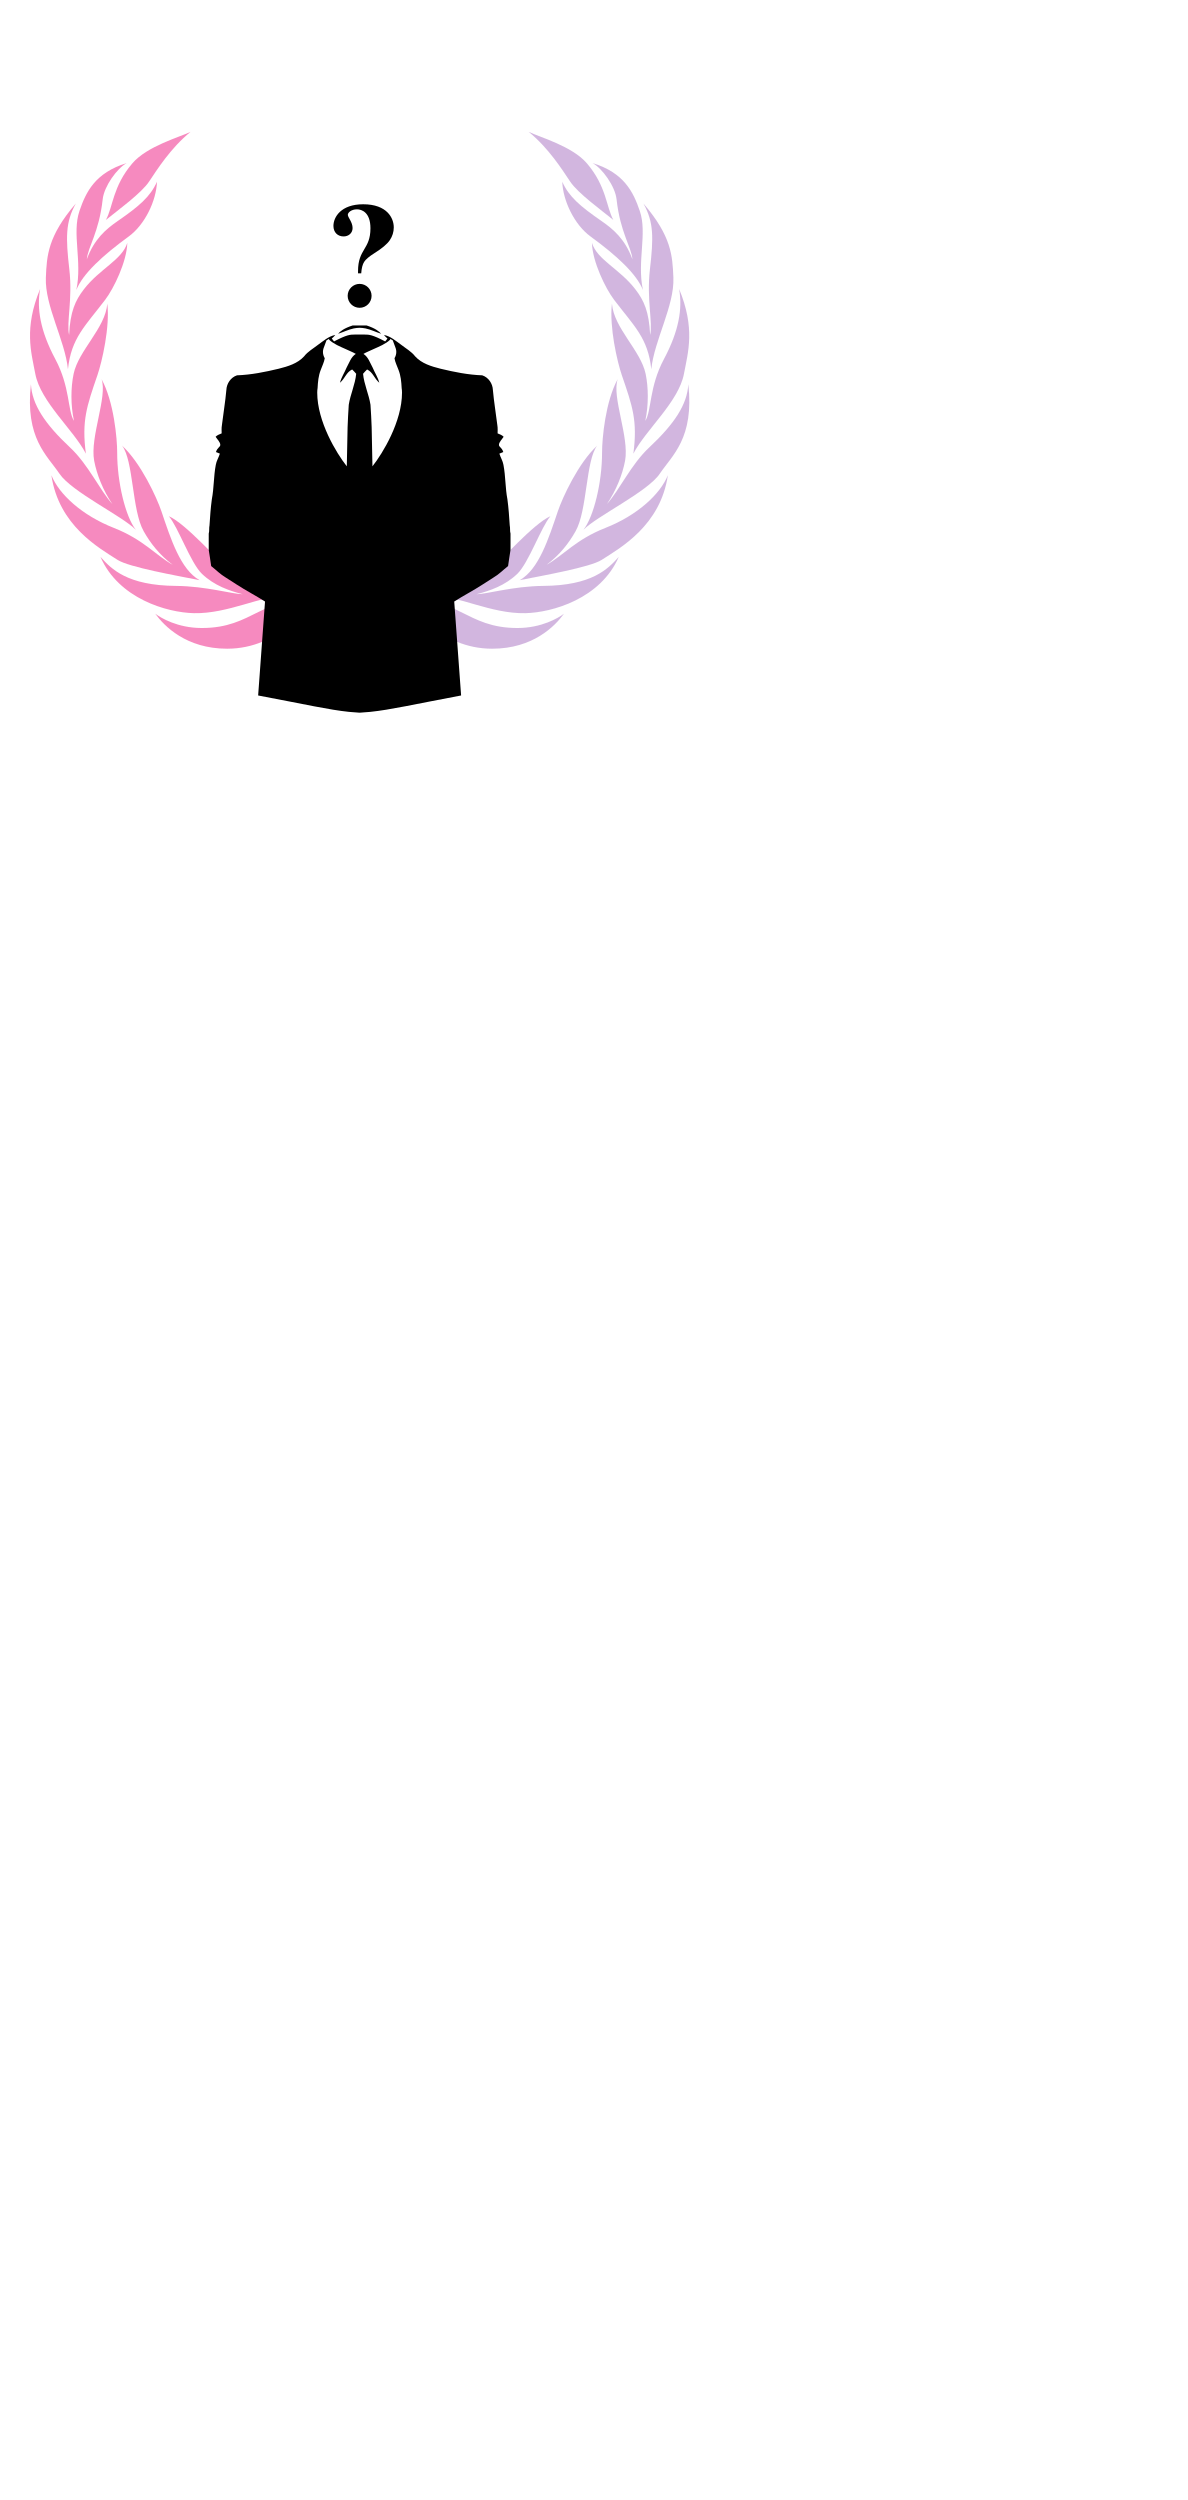
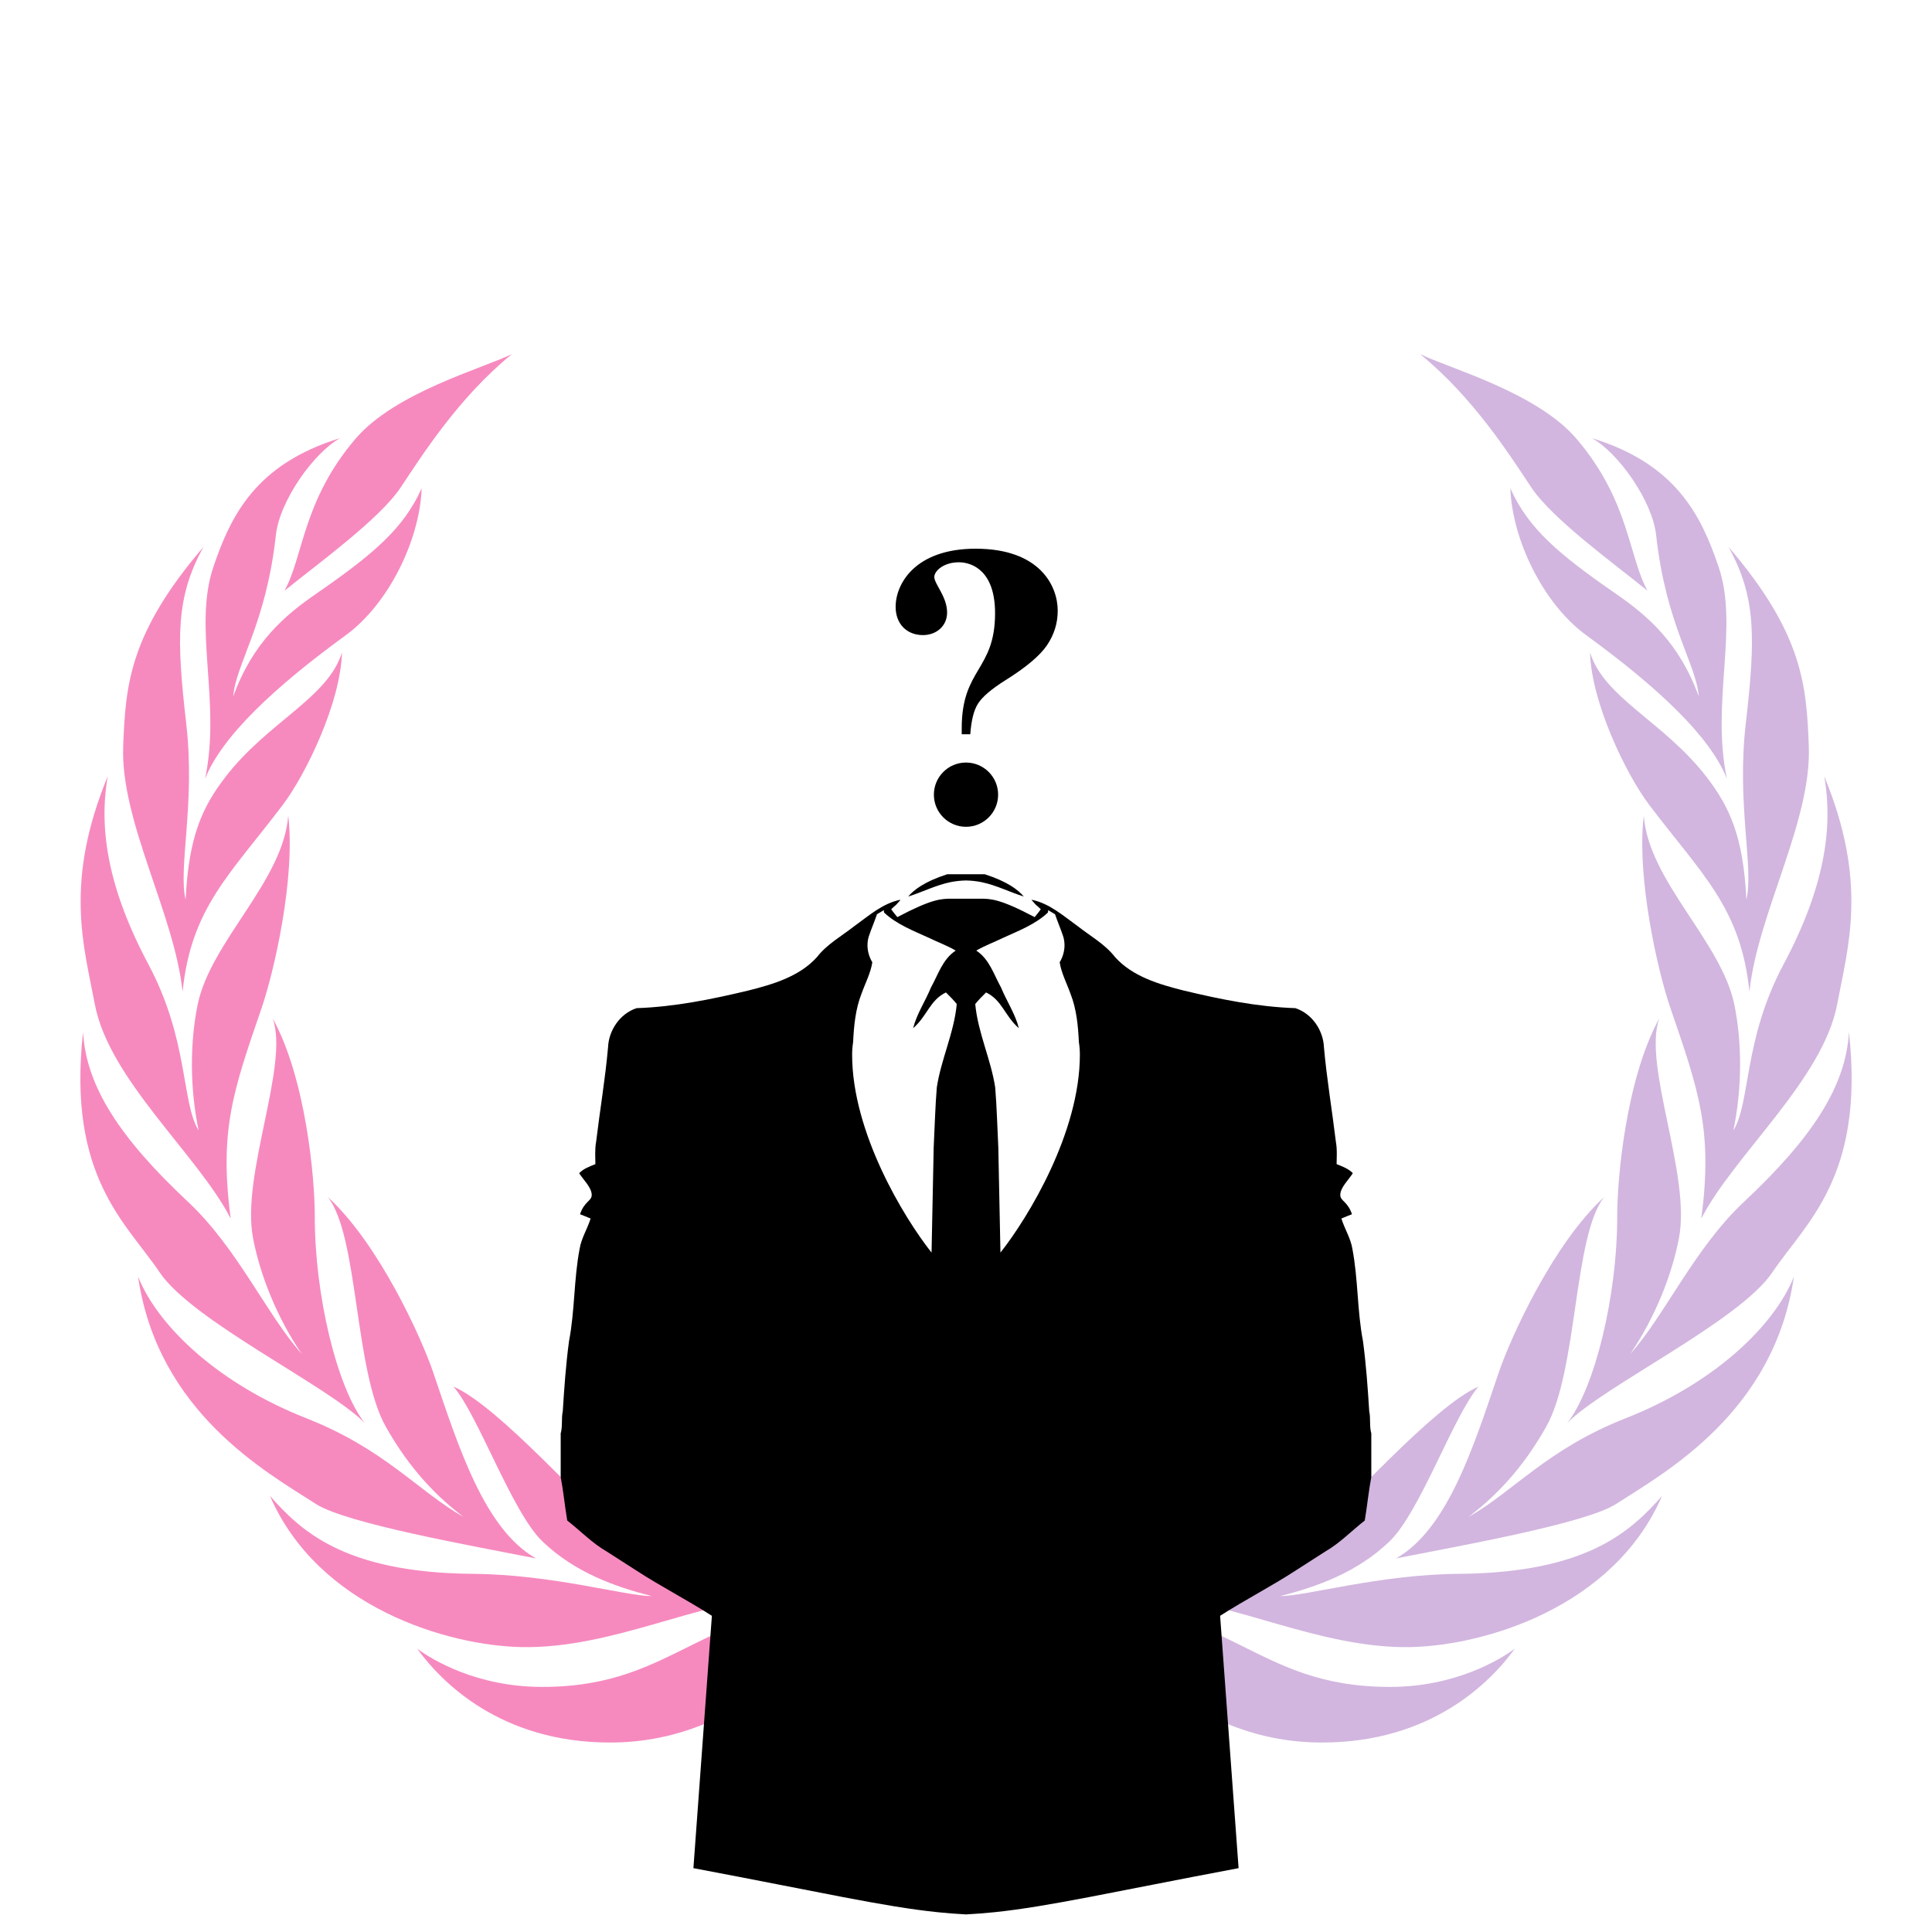
- <svg xmlns="http://www.w3.org/2000/svg" xmlns:xlink="http://www.w3.org/1999/xlink" width="100vh" height="100vh" style="background:rgba(5,1,17,0.9)">
+ <svg xmlns="http://www.w3.org/2000/svg" xmlns:xlink="http://www.w3.org/1999/xlink" width="315.75" height="315.75" style="background:rgba(5,1,17,0.9)">
  <style>

.glitch{
-webkit-transform: skewX(0deg) scaleY(1);
transform: skewX(0deg) scaleY(1);
-webkit-animation: clock-bag 3s linear infinite;
animation: clock-bag 3s linear infinite;
- 	background="rgba(30,0,30,0.3)" 
}

    @keyframes clock-bag {
        0% {
            -webkit-transform: translate(2px, 1px);
            transform: translate(2px, 1px);
        }
        2% {
            -webkit-transform: translate(2px, 4px);
            transform: translate(2px, 4px);
        }
        4% {
            -webkit-transform: translate(5px, 1px);
            transform: translate(5px, 1px);
        }
        6% {
            -webkit-transform: translate(1px, 3px);
            transform: translate(1px, 3px);
        }
        8% {
            -webkit-transform: translate(2px, 4px);
            transform: translate(2px, 4px);
        }
        10% {
            -webkit-transform: translate(3px, 5px);
            transform: translate(3px, 5px);
        }
        12% {
            -webkit-transform: translate(2px, 5px);
            transform: translate(2px, 5px);
        }
        14% {
            -webkit-transform: translate(1px, 3px);
            transform: translate(1px, 3px);
        }
        16% {
            -webkit-transform: translate(5px, 4px);
            transform: translate(5px, 4px);
        }
        18% {
            -webkit-transform: translate(4px, 3px);
            transform: translate(4px, 3px);
        }
        20% {
            -webkit-transform: translate(4px, 2px);
            transform: translate(4px, 2px);
        }
        22% {
            -webkit-transform: translate(3px, 2px);
            transform: translate(3px, 2px);
        }
        24% {
            -webkit-transform: translate(4px, 3px);
            transform: translate(4px, 3px);
        }
        26% {
            -webkit-transform: translate(3px, 1px);
            transform: translate(3px, 1px);
        }
        28% {
            -webkit-transform: translate(4px, 4px);
            transform: translate(4px, 4px);
        }
        30% {
            -webkit-transform: translate(2px, 3px);
            transform: translate(2px, 3px);
        }
        32% {
            -webkit-transform: translate(1px, 1px);
            transform: translate(1px, 1px);
        }
        34% {
            -webkit-transform: translate(5px, 3px);
            transform: translate(5px, 3px);
        }
        36% {
            -webkit-transform: translate(2px, 1px);
            transform: translate(2px, 1px);
        }
        38% {
            -webkit-transform: translate(4px, 5px);
            transform: translate(4px, 5px);
        }
        40% {
            -webkit-transform: translate(4px, 2px);
            transform: translate(4px, 2px);
        }
        42% {
            -webkit-transform: translate(5px, 5px);
            transform: translate(5px, 5px);
        }
        44% {
            -webkit-transform: translate(5px, 2px);
            transform: translate(5px, 2px);
        }
        46% {
            -webkit-transform: translate(5px, 4px);
            transform: translate(5px, 4px);
        }
        48% {
            -webkit-transform: translate(2px, 1px);
            transform: translate(2px, 1px);
        }
        50% {
            -webkit-transform: translate(2px, 4px);
            transform: translate(2px, 4px);
        }
        52% {
            -webkit-transform: translate(2px, 3px);
            transform: translate(2px, 3px);
        }
        54% {
            -webkit-transform: translate(5px, 4px);
            transform: translate(5px, 4px);
        }
        56% {
            -webkit-transform: translate(2px, 3px);
            transform: translate(2px, 3px);
        }
        58% {
            -webkit-transform: translate(4px, 2px);
            transform: translate(4px, 2px);
        }
        60% {
            -webkit-transform: translate(2px, 1px);
            transform: translate(2px, 1px);
        }
        62% {
            -webkit-transform: translate(1px, 2px);
            transform: translate(1px, 2px);
        }
        64% {
            -webkit-transform: translate(2px, 5px);
            transform: translate(2px, 5px);
        }
        66% {
            -webkit-transform: translate(4px, 3px);
            transform: translate(4px, 3px);
        }
        68% {
            -webkit-transform: translate(4px, 2px);
            transform: translate(4px, 2px);
        }
        70% {
            -webkit-transform: translate(4px, 3px);
            transform: translate(4px, 3px);
        }
        72% {
            -webkit-transform: translate(3px, 4px);
            transform: translate(3px, 4px);
        }
        74% {
            -webkit-transform: translate(3px, 3px);
            transform: translate(3px, 3px);
        }
        76% {
            -webkit-transform: translate(1px, 1px);
            transform: translate(1px, 1px);
        }
        78% {
            -webkit-transform: translate(5px, 3px);
            transform: translate(5px, 3px);
        }
        80% {
            -webkit-transform: translate(5px, 1px);
            transform: translate(5px, 1px);
        }
        82% {
            -webkit-transform: translate(3px, 2px);
            transform: translate(3px, 2px);
        }
        84% {
            -webkit-transform: translate(3px, 3px);
            transform: translate(3px, 3px);
        }
        86% {
            -webkit-transform: translate(4px, 3px);
            transform: translate(4px, 3px);
        }
        88% {
            -webkit-transform: translate(5px, 1px);
            transform: translate(5px, 1px);
        }
        90% {
            -webkit-transform: translate(2px, 4px);
            transform: translate(2px, 4px);
        }
        92% {
            -webkit-transform: translate(3px, 3px);
            transform: translate(3px, 3px);
        }
        94% {
            -webkit-transform: translate(3px, 1px);
            transform: translate(3px, 1px);
        }
        96% {
            -webkit-transform: translate(3px, 1px);
            transform: translate(3px, 1px);
        }
        98% {
            -webkit-transform: translate(4px, 1px);
            transform: translate(4px, 1px);
        }
        100% {
            -webkit-transform: translate(4px, 2px);
            transform: translate(4px, 2px);
        }
        1% {
            -webkit-transform: scaleY(1) skewX(0deg);
            transform: scaleY(1) skewX(0deg);
        }
        1.5% {
            -webkit-transform: scaleY(3) skewX(-60deg);
            transform: scaleY(3) skewX(-60deg);
        }
        2% {
            -webkit-transform: scaleY(1) skewX(0deg);
            transform: scaleY(1) skewX(0deg);
        }
        51% {
            -webkit-transform: scaleX(1) scaleY(1) skewX(0deg);
            transform: scaleX(1) scaleY(1) skewX(0deg);
        }
        52% {
            -webkit-transform: scaleX(1.5) scaleY(0.2) skewX(80deg);
            transform: scaleX(1.5) scaleY(0.2) skewX(80deg);
        }
        53% {
            -webkit-transform: scaleX(1) scaleY(1) skewX(0deg);
            transform: scaleX(1) scaleY(1) skewX(0deg);
        }
    }
    </style>
  <g transform="translate(-217.125,-92.125)">
    <circle r="155" cy="250" stroke="rgba(255,255,255,0)" cx="375" stroke-miterlimit="10" stroke-width="5.75" fill="rgba(60,0,60,0)" />
    <g>
      <circle class="glitch" r="100" cy="250" stroke="rgba(255,255,255,0.9)" cx="375" stroke-miterlimit="1.5" stroke-width="1.5" fill="none" />
      <defs>
        <circle id="a" cy="250" cx="375" r="100" />
      </defs>
      <clipPath id="b">
        <use overflow="visible" xlink:href="#a" />
      </clipPath>
      <g clip-path="url(#b)" class="glitch" stroke="rgba(255,255,255,0.9)" stroke-miterlimit="1.5" stroke-width="1.5" fill="none">
        <ellipse rx="62.5" cy="250" ry="100" cx="375" />
        <ellipse rx="26.5" cy="250" ry="100" cx="375" />
        <circle r="130" cy="444" cx="375" />
        <circle r="260" cy="538" cx="375" />
        <circle r="130" cy="56" cx="375" />
        <circle r="260" cy="-38" cx="375" />
        <line y2="250" x1="275" x2="475" y1="250" />
        <line y2="350" x1="375" x2="375" y1="150" />
      </g>
    </g>
    <g>
      <g fill="rgba(238, 23, 128, 0.5)">
        <path d="M285.3,361.56c2.42,1.82,9.79,6.26,20.4,6.26,22.82,0,25.55-14.14,54.53-14.14,22.93,0,43.63,18.48,53.52,27.87l-6.26,5.45c-3.63-5.05-23.83-29.28-44.23-29.28-13.02,0-22.92,19.19-46.45,19.19-17.87,0-27.57-9.89-31.51-15.35z" />
        <path d="M342.28,353.74c-10.2-0.25-25.04,7.89-39.98,7.57-11.92-0.25-33.12-6.41-41.05-24.69,4.8,5.35,11.74,12.55,33.17,12.72,13.02,0.1,24.94,3.64,29.23,3.64-5.91-1.51-12.54-3.82-17.87-8.94-5-4.8-10.45-20.55-14.54-25.3,7.42,3.23,21.76,19.69,27.52,24.54,9.42,7.94,13.83,8.08,23.52,10.46z" />
        <path d="M304.72,346.82c-10.2-2.02-30.97-5.69-35.95-8.89-8.18-5.25-25.85-15.04-29.08-37.16,3.33,8.28,13.33,17.57,27.47,23.13,12.88,5.06,18.38,12.01,25.75,16.16-5.75-4.34-9.7-9.39-12.72-14.74-5.19-9.17-4.44-31.2-9.49-37.56,8.28,7.57,15.26,22.85,17.27,28.78,4.13,12.21,8.37,25.53,16.75,30.28z" />
        <path d="M276.75,324.71c-5.76-5.96-28.18-16.66-33.53-24.64-5.42-8.07-15.15-15.55-12.52-39.28,0.49,8.91,6.08,17.38,17.17,27.77,8.08,7.57,12.91,18.53,18.56,24.83-4.05-5.96-6.82-12.93-7.96-18.97-1.96-10.35,5.96-28.2,3.23-35.85,5.4,9.83,6.88,26.05,6.87,32.31-0.02,12.9,3.63,28.07,8.18,33.83z" />
        <path d="M254.83,291.28c-5.35-10.4-19.89-22.72-22.21-35.04-1.8-9.55-5.05-19.9,2.12-37.26-1.52,8.58,0.04,18.37,6.67,30.8,6.56,12.32,5.35,22.52,8.18,27.11-1.48-7.06-1.4-14.55-0.16-20.58,2.12-10.32,13.99-20.17,14.8-30.87,1.21,10.2-2.31,25.48-4.34,31.4-4.65,13.54-6.97,19.99-5.06,34.44z" />
        <path d="M246.96,254.21c-1.31-12.72-10.2-27.87-9.7-40.19,0.39-9.71,0.88-18.26,13.13-32.52-4.54,8.18-4.44,14.88-2.83,28.88,1.52,13.13-1.35,23.53-0.1,28.78,0.5-10.3,2.72-15.11,6.46-19.99,6.97-9.09,16.76-12.92,19.09-20.4-0.21,8.18-5.91,19.95-9.7,24.94-8.64,11.4-14.94,16.77-16.35,30.5z" />
        <path d="M250.64,219.4c2.66-12.51-2.01-24.75,1.37-34.66,2.82-8.28,6.86-16.76,20.7-21.01-4.24,2.33-9.88,10.18-10.5,15.86-1.61,14.64-6.54,20.98-6.97,26.36,3.23-8.89,8.47-13.27,13.53-16.77,9.42-6.51,14.34-10.7,17.27-17.26-0.3,8.38-5.35,18.88-12.42,24.03-11.56,8.42-20.2,16.46-22.98,23.45z" />
        <path d="M300.78,150c-4.75,2.32-19.09,6.26-25.55,13.83-8.65,10.13-8.49,19.19-11.61,24.84,5.35-4.34,15.55-11.71,18.98-16.87,3.44-5.14,9.39-14.63,18.18-21.8z" />
      </g>
      <g fill="rgba(166, 110, 193, 0.5)">
        <path d="M464.7,361.56c-2.42,1.82-9.79,6.26-20.4,6.26-22.82,0-25.55-14.14-54.53-14.14-22.93,0-43.63,18.48-53.52,27.87l6.26,5.45c3.63-5.05,23.83-29.28,44.23-29.28,13.02,0,22.92,19.19,46.45,19.19,17.87,0,27.57-9.89,31.51-15.35z" />
        <path d="M407.72,353.74c10.2-0.25,25.04,7.89,39.98,7.57,11.92-0.25,33.12-6.41,41.05-24.69-4.8,5.35-11.74,12.55-33.17,12.72-13.02,0.1-24.94,3.64-29.23,3.64,5.91-1.51,12.54-3.82,17.87-8.94,5-4.8,10.45-20.55,14.54-25.3-7.42,3.23-21.76,19.69-27.52,24.54-9.42,7.94-13.83,8.08-23.52,10.46z" />
        <path d="M445.28,346.82c10.2-2.02,30.97-5.69,35.95-8.89,8.18-5.25,25.85-15.04,29.08-37.16-3.33,8.28-13.33,17.57-27.47,23.13-12.88,5.06-18.38,12.01-25.75,16.16,5.75-4.34,9.7-9.39,12.72-14.74,5.19-9.17,4.44-31.2,9.49-37.56-8.28,7.57-15.26,22.85-17.27,28.78-4.13,12.21-8.37,25.53-16.75,30.28z" />
        <path d="M473.25,324.71c5.76-5.96,28.18-16.66,33.53-24.64,5.42-8.07,15.15-15.55,12.52-39.28-0.49,8.91-6.08,17.38-17.17,27.77-8.08,7.57-12.91,18.53-18.56,24.83,4.05-5.96,6.82-12.93,7.96-18.97,1.96-10.35-5.96-28.2-3.23-35.85-5.4,9.83-6.88,26.05-6.87,32.31,0.02,12.9-3.63,28.07-8.18,33.83z" />
        <path d="M495.17,291.28c5.35-10.4,19.89-22.72,22.21-35.04,1.8-9.55,5.05-19.9-2.12-37.26,1.52,8.58-0.04,18.37-6.67,30.8-6.56,12.32-5.35,22.52-8.18,27.11,1.48-7.06,1.4-14.55,0.16-20.58-2.12-10.32-13.99-20.17-14.8-30.87-1.21,10.2,2.31,25.48,4.34,31.4,4.65,13.54,6.97,19.99,5.06,34.44z" />
        <path d="M503.04,254.21c1.31-12.72,10.2-27.87,9.7-40.19-0.39-9.71-0.88-18.26-13.13-32.52,4.54,8.18,4.44,14.88,2.83,28.88-1.52,13.13,1.35,23.53,0.1,28.78-0.5-10.3-2.72-15.11-6.46-19.99-6.97-9.09-16.76-12.92-19.09-20.4,0.21,8.18,5.91,19.95,9.7,24.94,8.64,11.4,14.94,16.77,16.35,30.5z" />
        <path d="M499.36,219.4c-2.66-12.51,2.01-24.75-1.37-34.66-2.82-8.28-6.86-16.76-20.7-21.01,4.24,2.33,9.88,10.18,10.5,15.86,1.61,14.64,6.54,20.98,6.97,26.36-3.23-8.89-8.47-13.27-13.53-16.77-9.42-6.51-14.34-10.7-17.27-17.26,0.3,8.38,5.35,18.88,12.42,24.03,11.56,8.42,20.2,16.46,22.98,23.45z" />
        <path d="M449.22,150c4.75,2.32,19.09,6.26,25.55,13.83,8.65,10.13,8.49,19.19,11.61,24.84-5.35-4.34-15.55-11.71-18.98-16.87-3.44-5.14-9.39-14.63-18.18-21.8z" />
      </g>
    </g>
    <g>
      <circle cy="222" cx="375" r="5.25" />
      <path d="M388.23,197.59c1.17-1.73,1.76-3.62,1.76-5.65,0-4.05-2.91-10.14-13.42-10.14-9.83,0-13.07,5.7-13.07,9.5,0,2.87,1.9,4.62,4.46,4.62,2.19,0,3.95-1.47,3.95-3.69,0-2.61-2.09-4.65-2.09-5.81,0-0.96,1.49-2.4,4.02-2.4,2.09,0,5.91,1.32,5.91,8.31,0,9.41-5.45,8.99-5.45,18.82v0.98h1.4c0.16-2.27,0.58-3.95,1.28-5.04,0.72-1.11,2.21-2.38,4.46-3.79,3.36-2.1,5.62-4,6.79-5.71z" />
    </g>
    <g>
      <polygon fill="rgba(255,255,255,0.9)" points="394,297,394,245,390,241.5,385.8,239.31,384.45,238.65,378.05,235.5,371.95,235.5,365.55,238.65,364.2,239.31,360,241.5,356,245,356,297" />
      <path d="M380.63,296.84l-0.35-17.22c-0.17-3.27-0.24-6.53-0.51-9.79-0.71-4.63-2.83-8.94-3.26-13.62,0.55-0.67,1.15-1.28,1.77-1.89,2.65,1.28,3.05,3.86,5.36,5.84-0.6-2.36-2-4.42-2.92-6.66-1.17-2.1-1.89-4.61-4.04-6.02,1.4-0.82,2.93-1.37,4.38-2.08,2.54-1.16,5.29-2.21,7.33-4.14,0.04-0.15,0.04-0.27,0.03-0.39l1.13,0.67c0.4,1.19,0.9,2.33,1.3,3.52,0.17,0.5,0.25,1.02,0.25,1.54,0,0.97-0.28,1.95-0.79,2.79,0.27,1.77,1.16,3.43,1.76,5.12,1,2.53,1.25,5.26,1.38,7.95,0.11,0.67,0.16,1.37,0.16,2.04,0,12.69-8.42,26.57-12.98,32.34zm-24.24-32.34c0-0.67,0.05-1.37,0.16-2.04,0.13-2.69,0.38-5.42,1.38-7.95,0.6-1.69,1.49-3.35,1.76-5.12-0.51-0.84-0.79-1.82-0.79-2.79,0-0.52,0.08-1.04,0.25-1.54,0.4-1.19,0.9-2.33,1.3-3.52l1.13-0.67c-0.01,0.12-0.01,0.24,0.03,0.39,2.04,1.93,4.79,2.98,7.33,4.14,1.45,0.71,2.98,1.26,4.38,2.08-2.15,1.41-2.87,3.92-4.04,6.02-0.92,2.24-2.32,4.3-2.92,6.66,2.31-1.98,2.71-4.56,5.36-5.84,0.62,0.61,1.22,1.22,1.77,1.89-0.43,4.68-2.55,8.99-3.26,13.62-0.27,3.26-0.34,6.52-0.51,9.79l-0.35,17.22c-4.56-5.77-12.98-19.65-12.98-32.34zm60.14,91.7c4.06-2.61,8.38-4.81,12.42-7.45l4.77-3.06c2.4-1.38,4.29-3.38,6.45-5.06,0.4-2.37,0.62-4.75,1.07-7.11v-7.13c-0.34-1.19-0.08-2.43-0.34-3.63-0.24-3.81-0.51-7.65-1.02-11.44-0.96-4.99-0.78-10.09-1.73-15.08-0.28-1.76-1.28-3.28-1.8-4.97,0.57-0.23,1.14-0.48,1.73-0.7-0.71-2.13-1.91-2.14-1.91-3.15,0-1.22,1.37-2.47,2.05-3.56-0.71-0.74-1.71-1.1-2.65-1.48,0.01-0.55,0.03-1.11,0.03-1.66,0-0.67-0.03-1.33-0.15-1.99-0.62-5.15-1.49-10.27-1.95-15.44-0.11-2.76-1.92-5.5-4.67-6.4-6.18-0.21-12.3-1.45-18.29-2.89-4.05-1.02-8.32-2.29-11.17-5.44-1.63-2.12-4.05-3.45-6.14-5.09-2.34-1.67-4.58-3.71-7.52-4.3,0.02,0.05,0.06,0.09,0.09,0.14l0.61,0.68c0.28,0.23,0.55,0.48,0.81,0.73-0.3,0.46-0.66,0.86-1,1.29-5.65-2.98-7.16-3.01-8.91-3.01h-4.62c-1.75,0-3.26,0.03-8.91,3.01-0.34-0.43-0.7-0.83-1-1.29,0.26-0.25,0.53-0.5,0.81-0.73l0.61-0.68c0.03-0.05,0.07-0.09,0.09-0.14-2.94,0.59-5.18,2.63-7.52,4.3-2.09,1.64-4.51,2.97-6.14,5.09-2.85,3.15-7.12,4.42-11.17,5.44-5.99,1.44-12.11,2.68-18.29,2.89-2.75,0.9-4.56,3.64-4.67,6.4-0.46,5.17-1.33,10.29-1.95,15.44-0.12,0.66-0.15,1.32-0.15,1.99,0,0.55,0.02,1.11,0.03,1.66-0.94,0.38-1.94,0.74-2.65,1.48,0.68,1.09,2.05,2.34,2.05,3.56,0,1.01-1.2,1.02-1.91,3.15,0.59,0.22,1.16,0.47,1.73,0.7-0.52,1.69-1.52,3.21-1.8,4.97-0.95,4.99-0.77,10.09-1.73,15.08-0.51,3.79-0.78,7.63-1.02,11.44-0.26,1.2,0,2.44-0.34,3.63v7.13c0.45,2.36,0.67,4.74,1.07,7.11,2.16,1.68,4.05,3.68,6.45,5.06l4.77,3.06c4.04,2.64,8.36,4.84,12.42,7.45l-3.02,41.24c21.01,3.96,30.95,6.27,39.91,7.2,1.56,0.16,3.09,0.28,4.64,0.36,1.55-0.08,3.08-0.2,4.64-0.36,8.96-0.93,18.9-3.24,39.91-7.2l-3.02-41.24z" />
      <path d="M371.95,235c-3.79,1.22-5.5,2.59-6.4,3.65,2.32-0.73,4.49-1.85,6.89-2.35,0.86-0.17,1.69-0.26,2.56-0.28,0.87,0.02,1.7,0.11,2.56,0.28,2.4,0.5,4.57,1.62,6.89,2.35-0.9-1.06-2.61-2.43-6.4-3.65h-6.1z" />
    </g>
  </g>
</svg>
